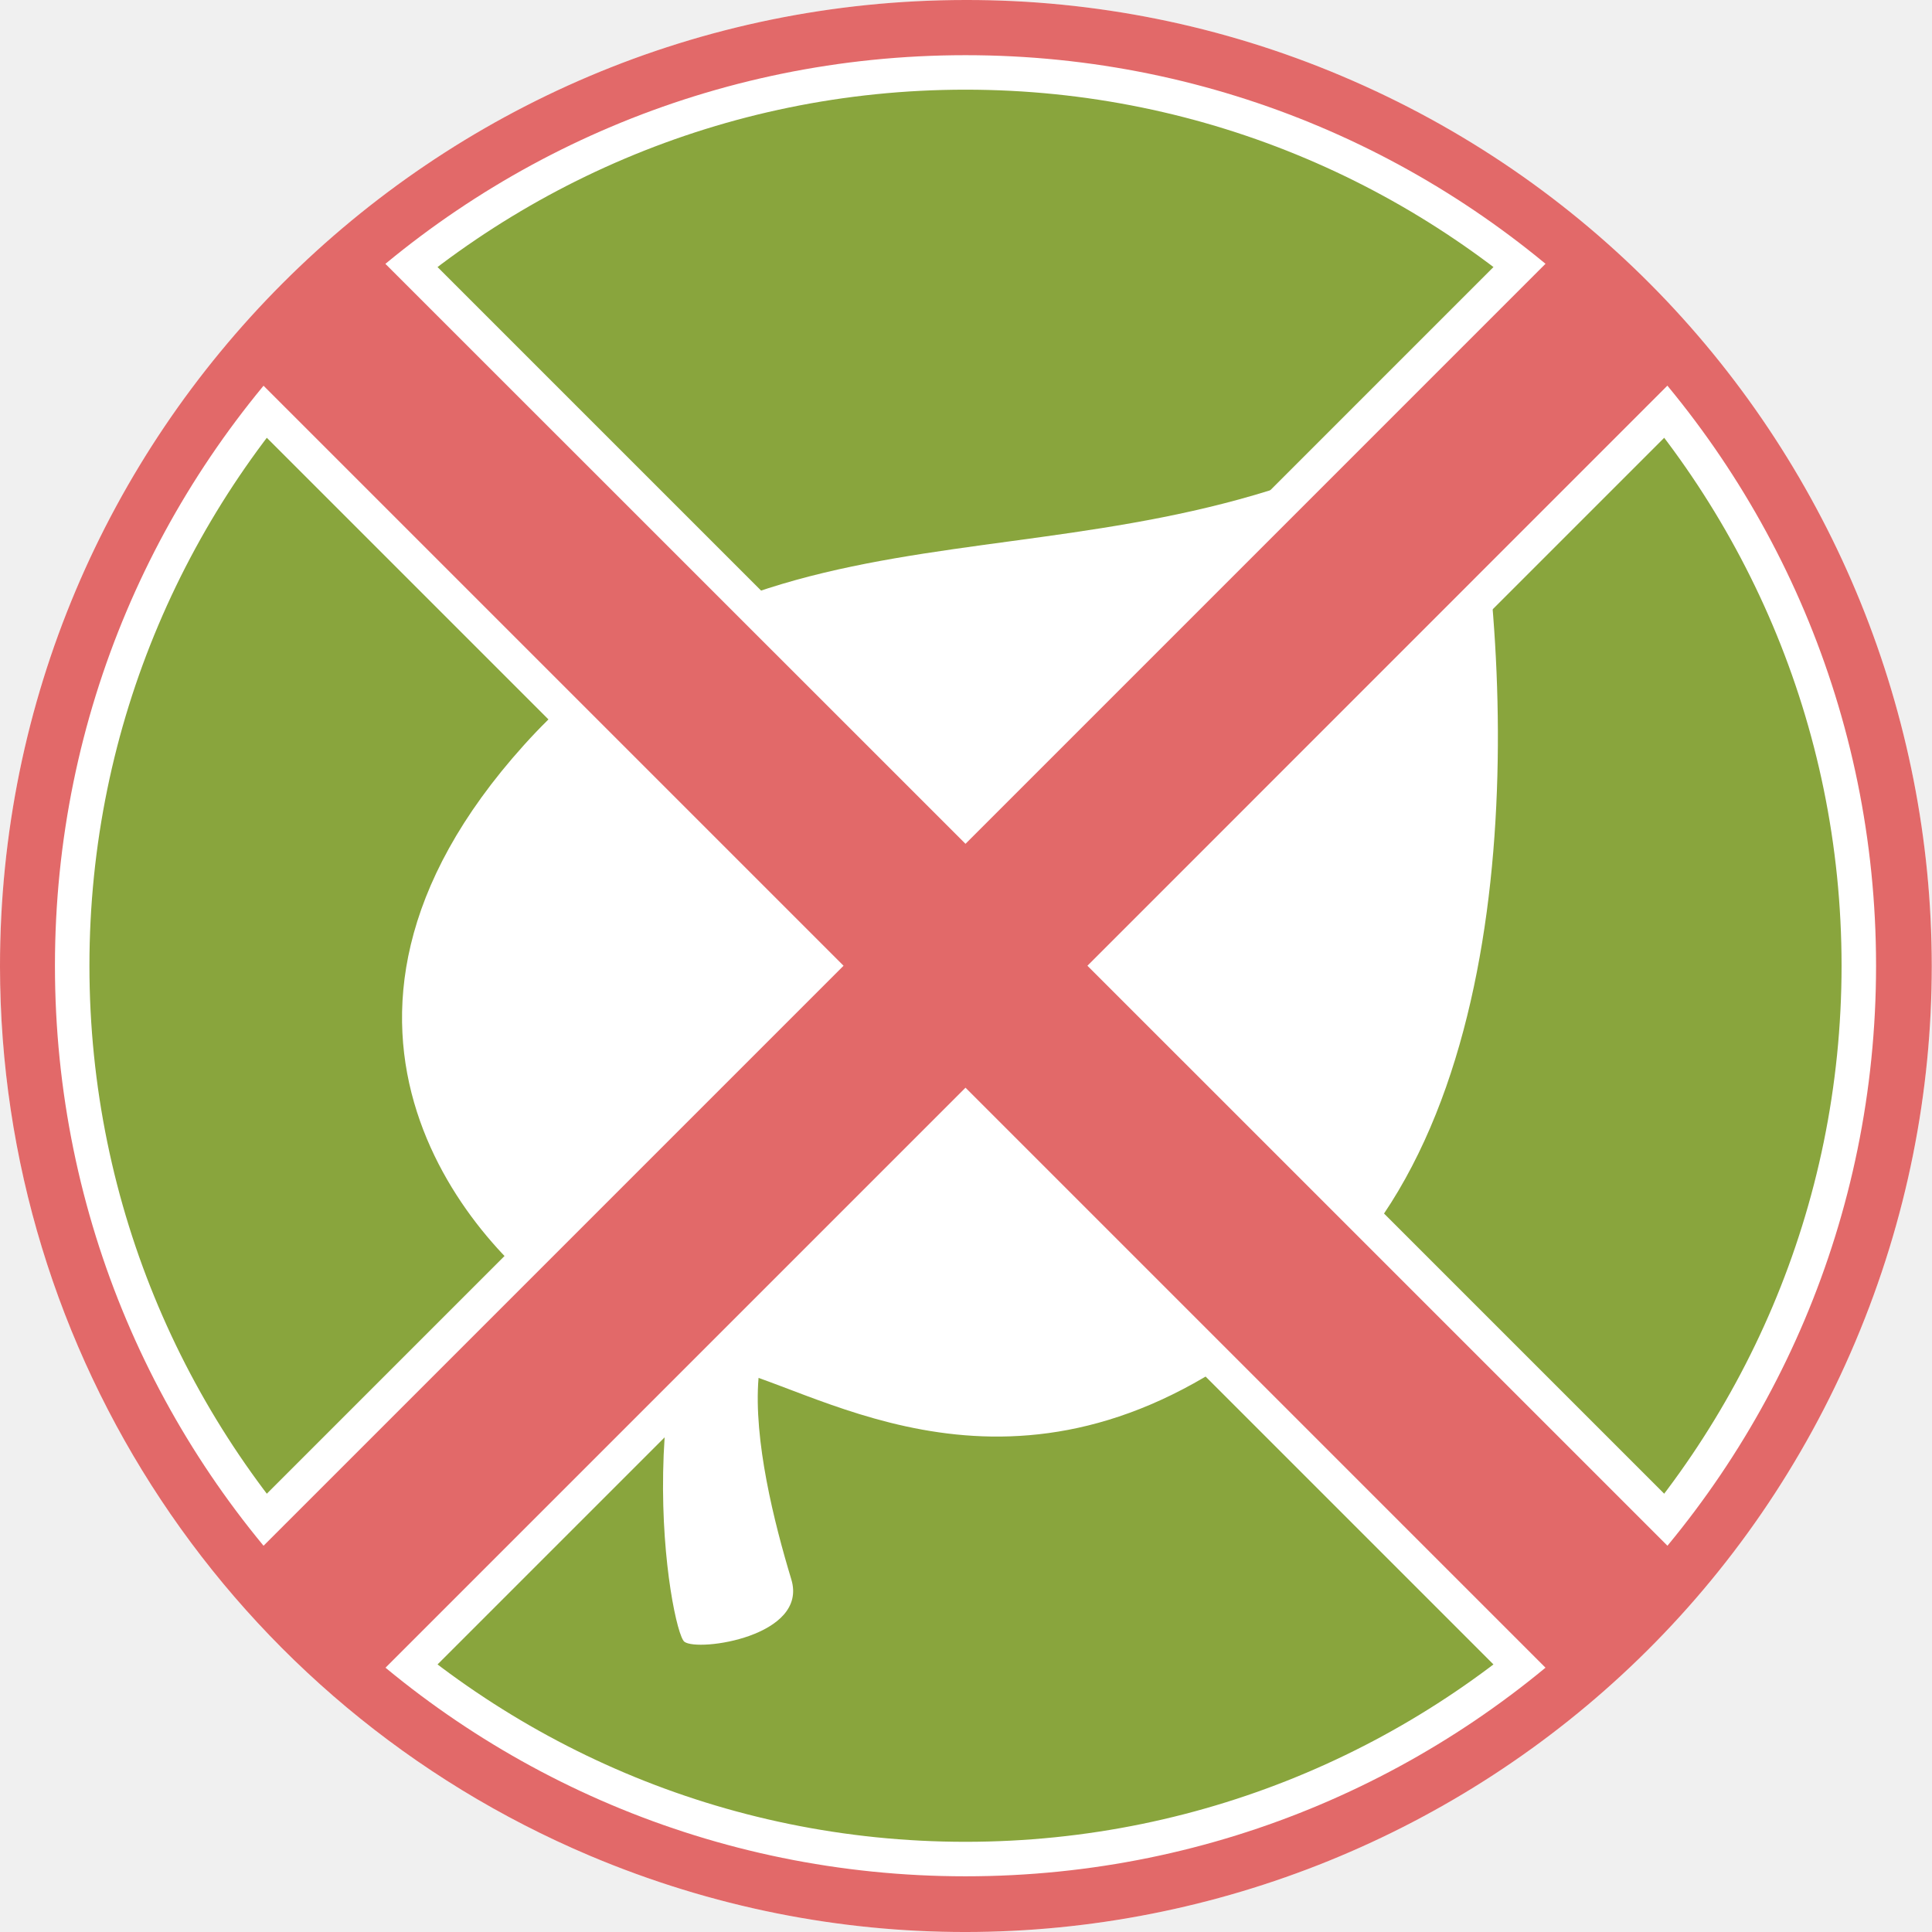
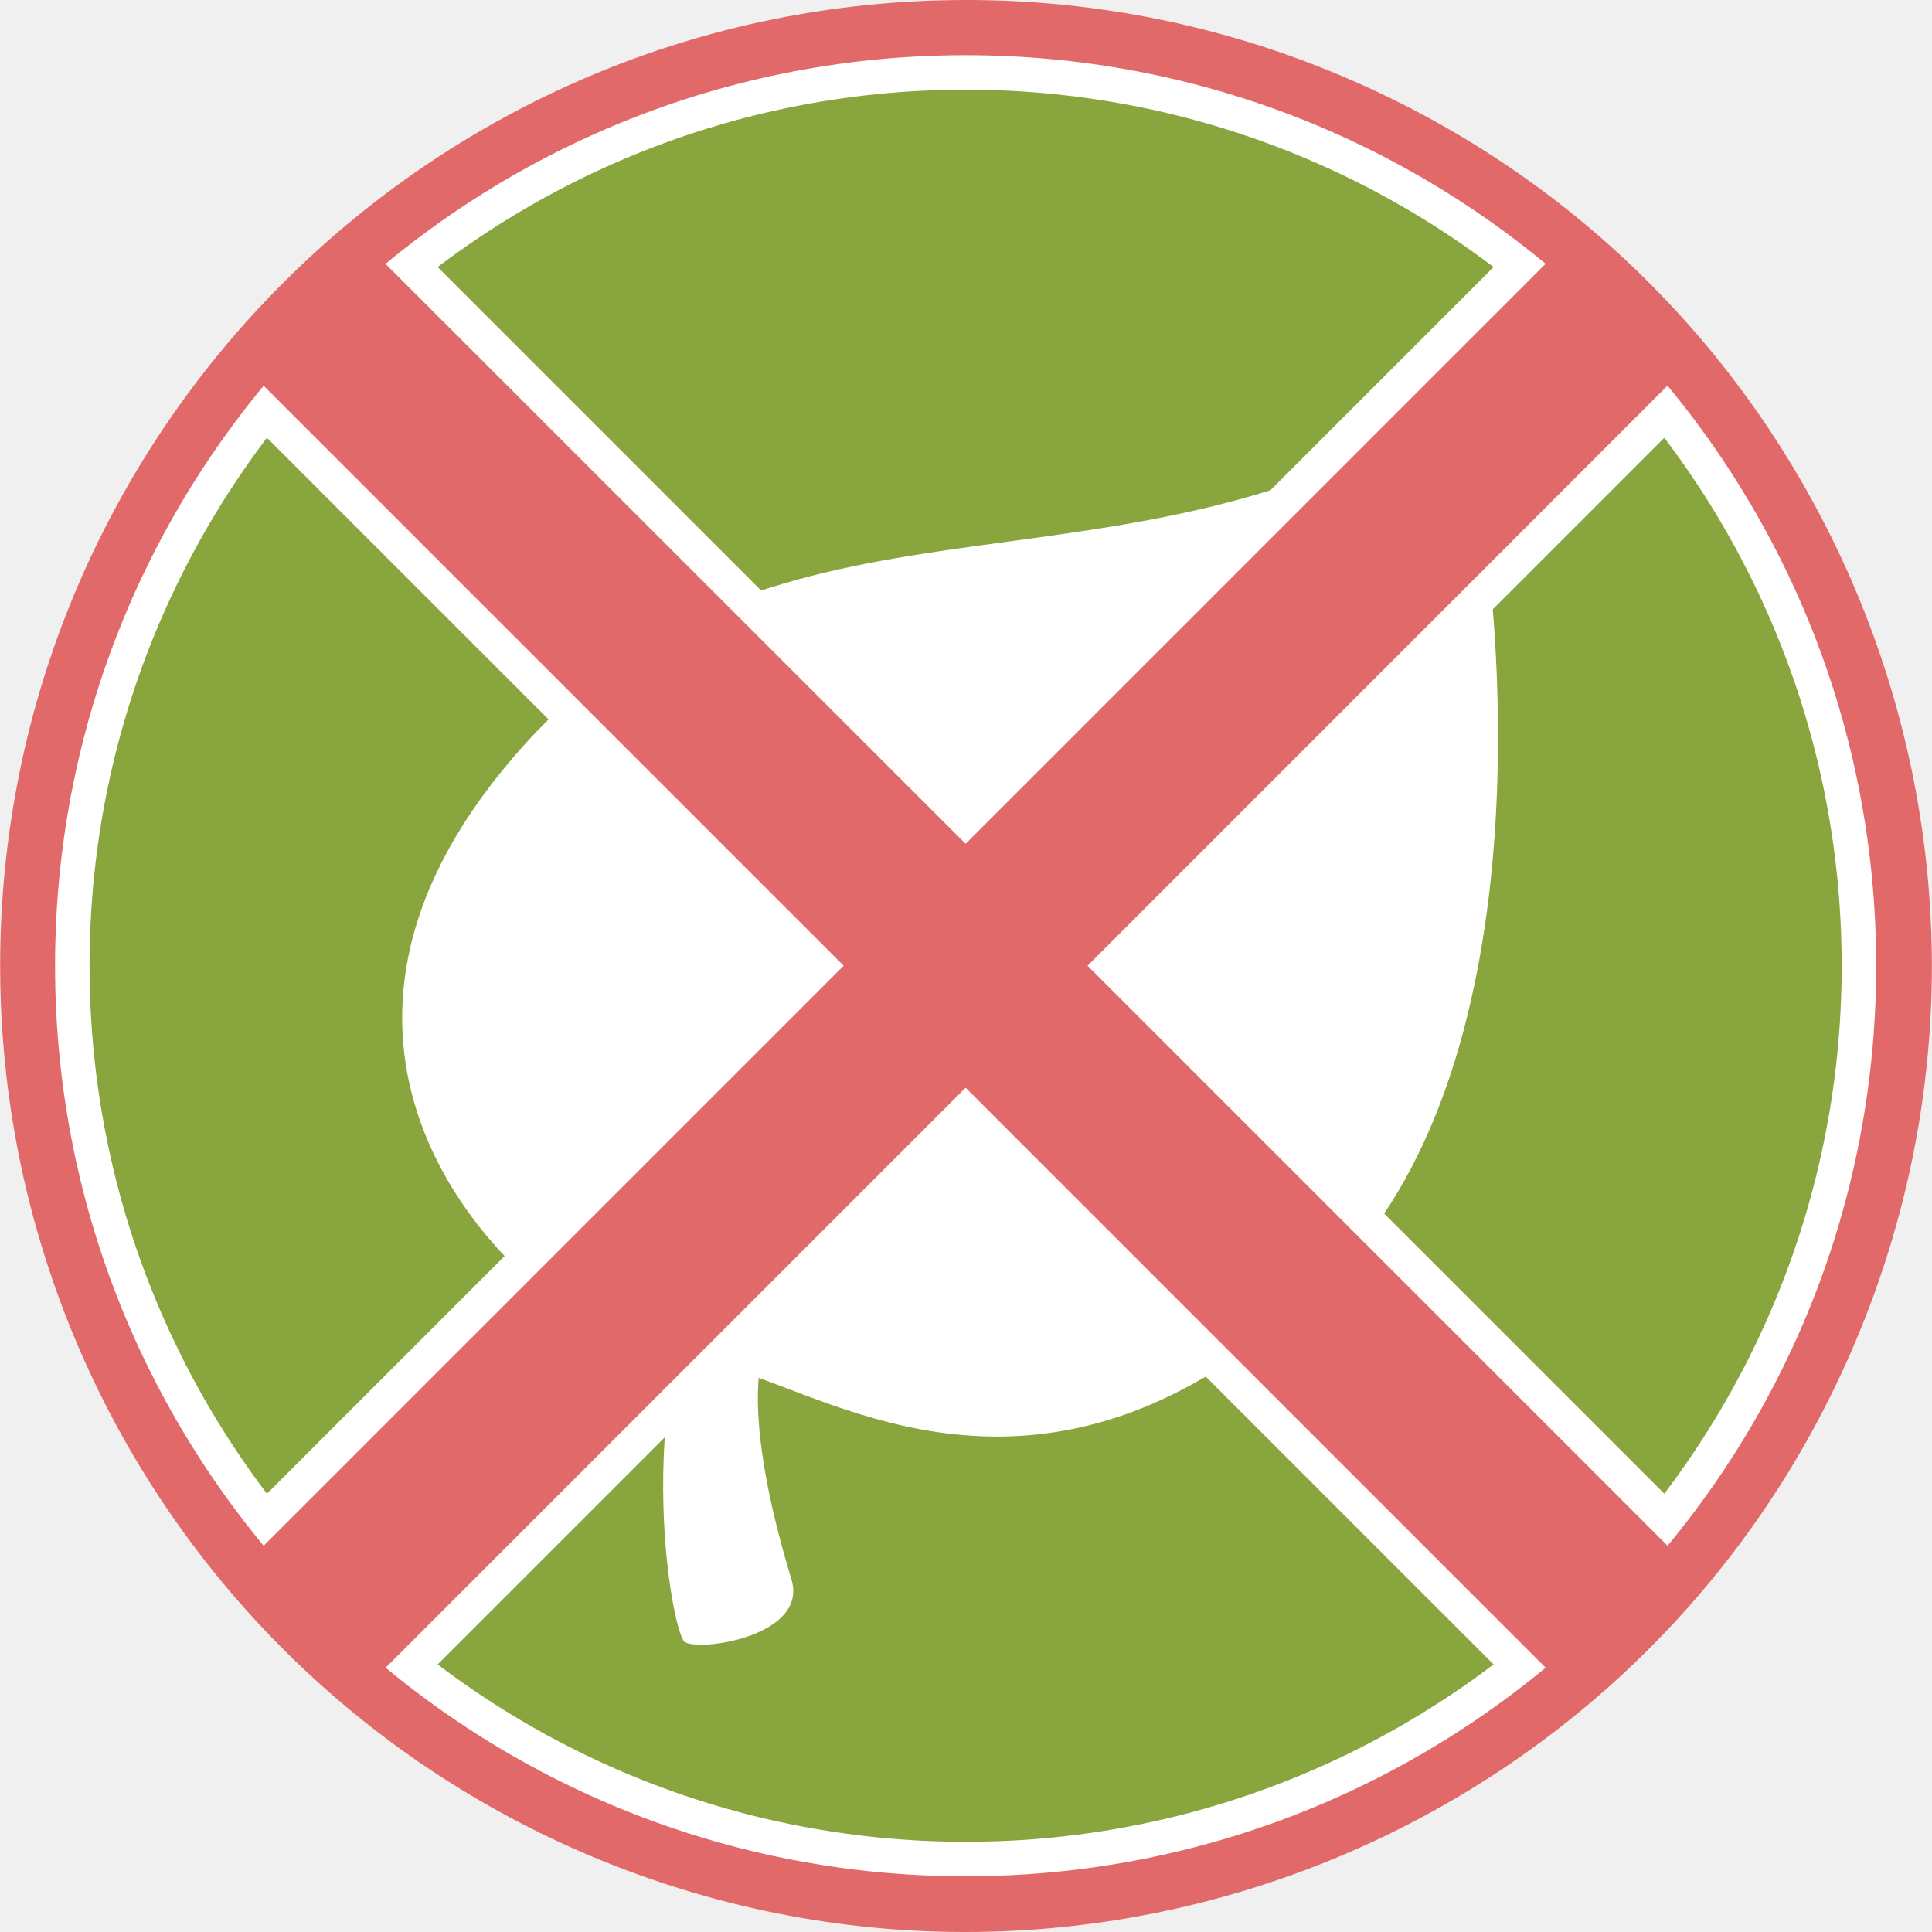
- <svg xmlns="http://www.w3.org/2000/svg" viewBox="0 0 560.08 560.15">
+ <svg xmlns="http://www.w3.org/2000/svg" viewBox="-0.035 0 560.15 560.15">
  <path d="M279.93 552c-150.22 0-272-121.78-272-272A272 272 0 0 1 87.6 87.67C193.22-19.15 365.44-20.12 472.26 85.51s107.79 277.84 2.16 384.66l-2.16 2.16A270.19 270.19 0 0 1 279.93 552" fill="#89a53d" />
  <path d="M279.93 16c145.8 0 264 118.2 264 264s-118.2 264-264 264-264-118.2-264-264 118.2-264 264-264m0-16C125.25.08-.07 125.53 0 280.21A280.07 280.07 0 0 0 170.93 538c142.49 60.2 306.8-6.51 367-149s-6.51-306.8-149-367a278.39 278.39 0 0 0-109-22" fill="#fff" />
  <path d="M171.78 374.85a5.38 5.38 0 0 1-8.27 4c-24.28-15.79-85.58-80.69-11.58-162.85 73.49-81.56 169.57-37.86 265.71-95.87a4.94 4.94 0 0 1 7.4 3.15c13.13 59.17 21 188-39.11 247.22-73.5 72.5-133.5 40.5-166 29-1.5 18 4.5 41.92 9.5 58.42s-27 21.08-31 18.08-18.6-83.72 18.5-133c47.5-63 163-118 166.5-162.5-22.5 20-51.81 46.52-129 89.5-68.44 38.11-80.63 85.6-82.66 104.82" fill="#fff" />
  <path d="M279.93 555.57C127.7 555.46 4.38 432 4.48 279.74A275.64 275.64 0 0 1 172.66 26.1c140.27-59.24 301.93 6.4 361.17 146.63s-6.4 301.93-146.63 361.17a273.74 273.74 0 0 1-107.27 21.67m0-529.57c-140.06 0-254 113.94-254 254s113.94 254 254 254 254-113.94 254-254-113.94-254-254-254" fill="#fff" />
  <path d="M450.4 489.74a7 7 0 0 1-5.14-2L279.93 322.43 114.6 487.75a7 7 0 0 1-5.14 2c-9.43 0-33.53-18.09-39-31.29-2.91-7-.17-11.23 1.72-13.12L237.5 280 72.18 114.67c-2.09-2.08-5-6.87-1.47-15.51C76.15 86 94.53 69.09 106.6 69.09a11 11 0 0 1 8 3.16l165.33 165.32L445.26 72.25a11 11 0 0 1 8-3.16c12.07 0 30.45 16.94 35.89 30.07 3.58 8.64.62 13.43-1.47 15.51L322.36 280l165.32 165.33c1.89 1.89 4.63 6.1 1.72 13.12-5.47 13.21-29.57 31.29-39 31.29z" fill="#e26969" />
  <path d="M453.26 74.09c13.09 0 39.49 28.45 30.89 37L315.28 280l168.87 168.86c9 9.05-24.85 35.88-33.75 35.88a2.21 2.21 0 0 1-1.61-.52L279.93 315.36 111.07 484.22a2.21 2.21 0 0 1-1.61.52c-8.91 0-42.8-26.83-33.75-35.88L244.57 280 75.71 111.14c-8.6-8.6 17.8-37 30.89-37a6.08 6.08 0 0 1 4.47 1.69l168.86 168.82L448.79 75.78a6.08 6.08 0 0 1 4.47-1.69M68.64 118.21L230.43 280 68.64 441.79c-2.23 2.23 47.27 51.73 49.5 49.5L279.93 329.5l161.79 161.79c2.23 2.23 51.73-47.27 49.5-49.5L329.43 280l161.79-161.79c2.39-2.39-46.48-52.52-49.5-49.5L279.93 230.5 118.14 68.71c-3-3-51.89 47.11-49.5 49.5" fill="#fff" />
  <path d="M279.93 16c145.8 0 264 118.2 264 264s-118.2 264-264 264-264-118.2-264-264 118.2-264 264-264m0-16C125.25.08-.07 125.53 0 280.21A280.07 280.07 0 0 0 170.93 538c142.49 60.2 306.8-6.51 367-149s-6.51-306.8-149-367a278.39 278.39 0 0 0-109-22" fill="#e26969" />
</svg>
